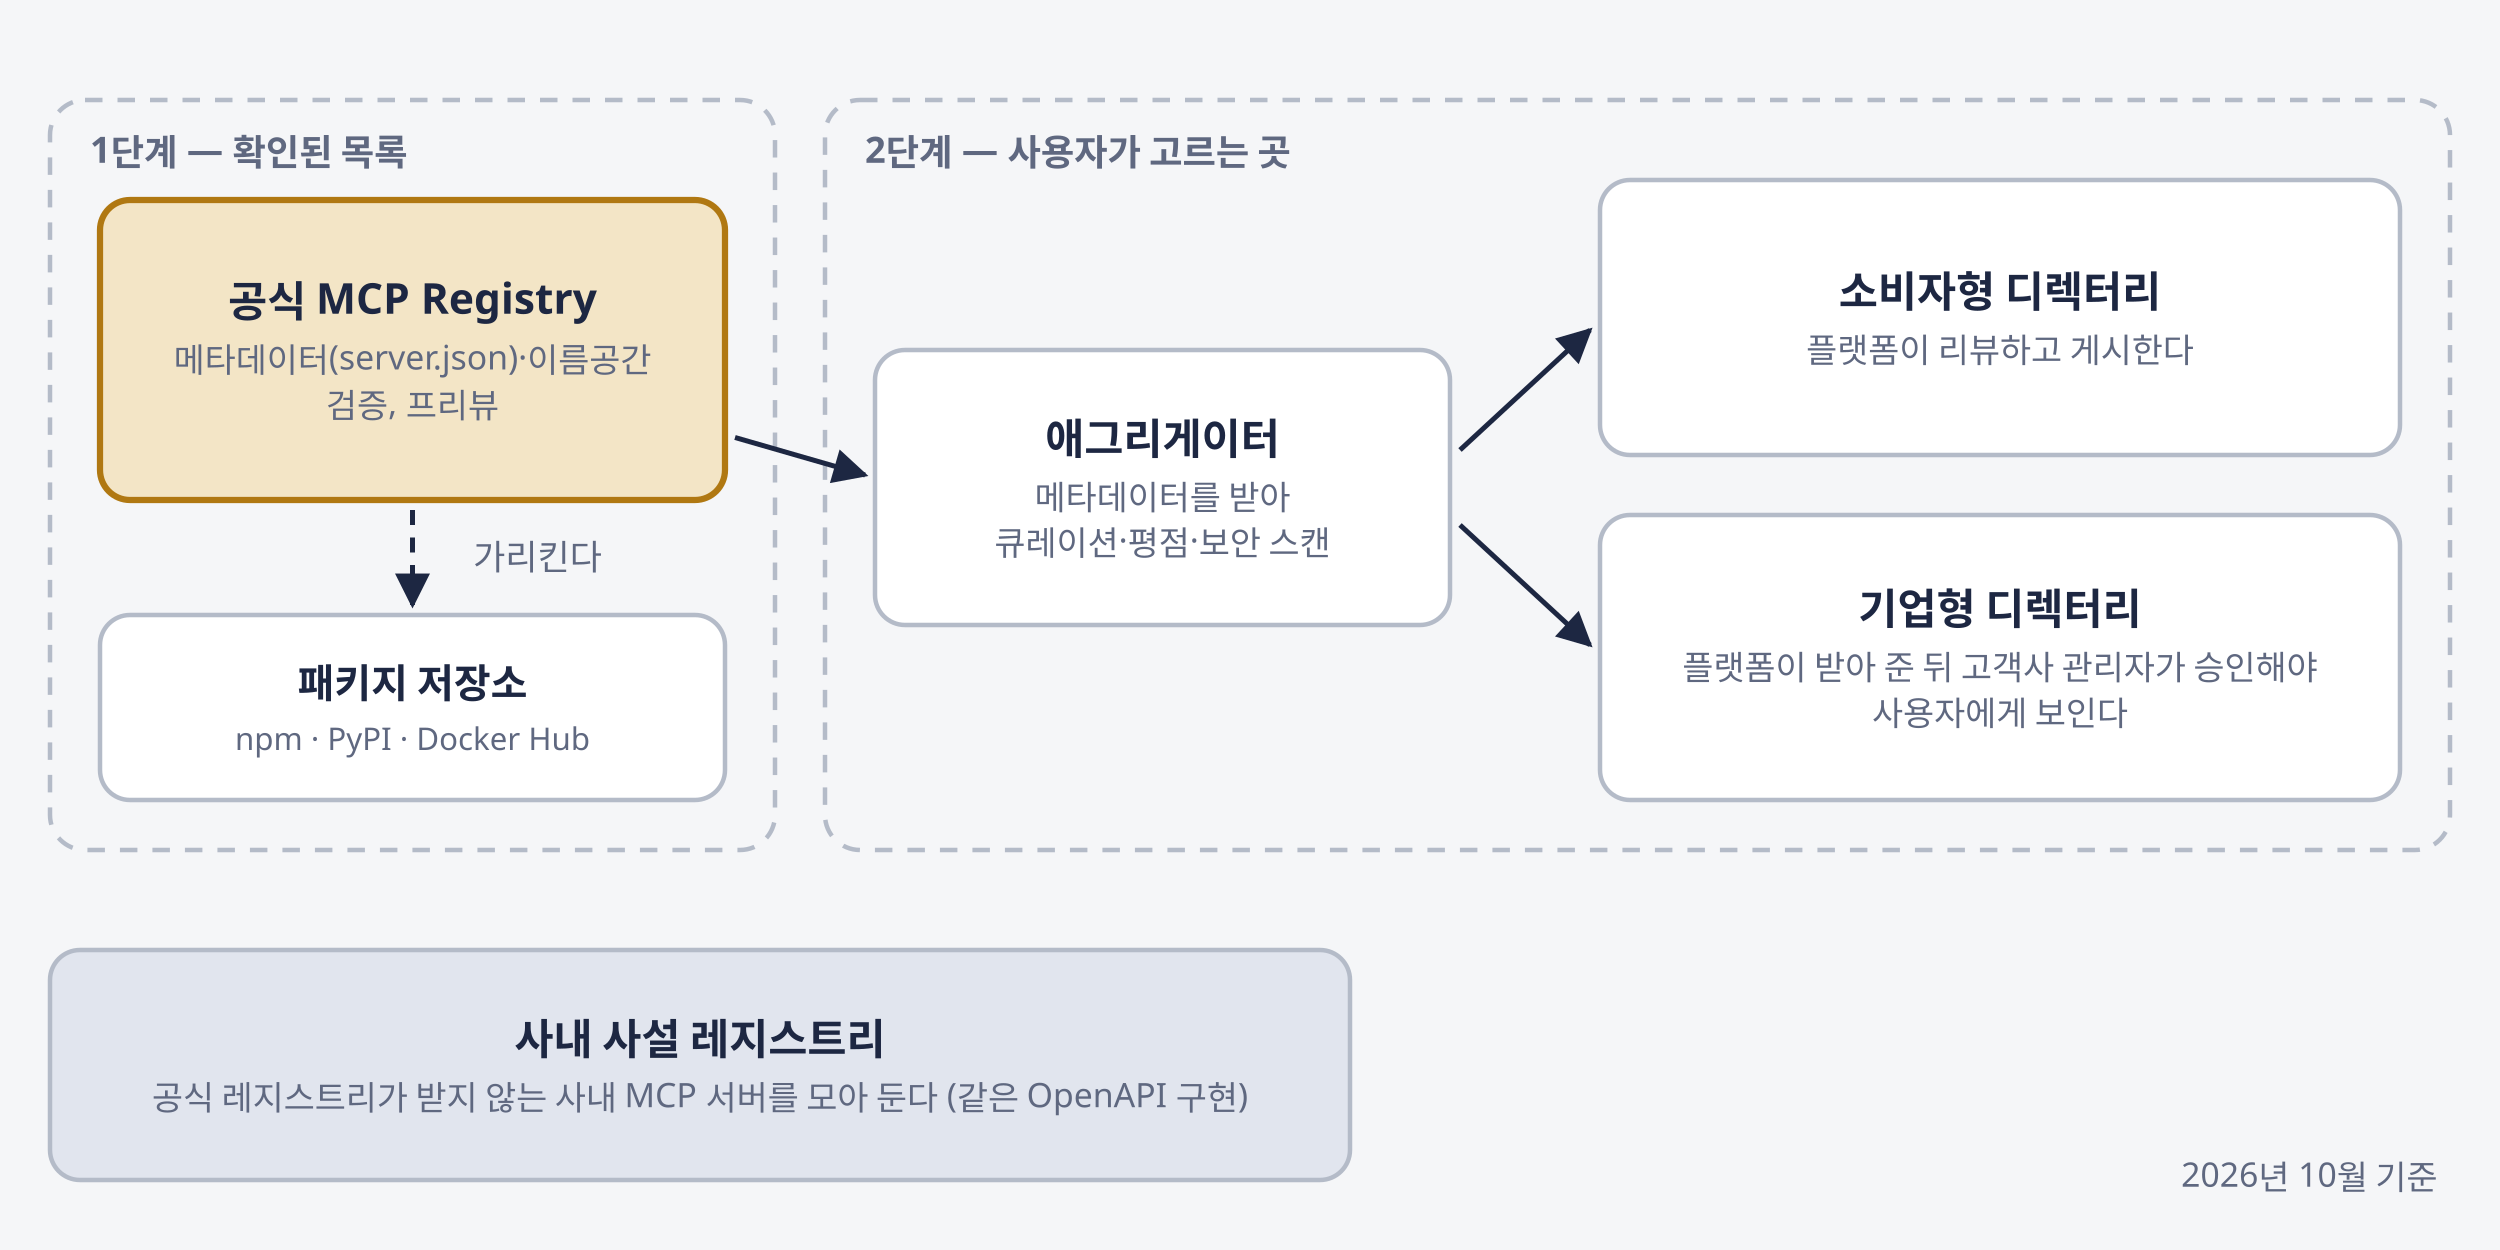
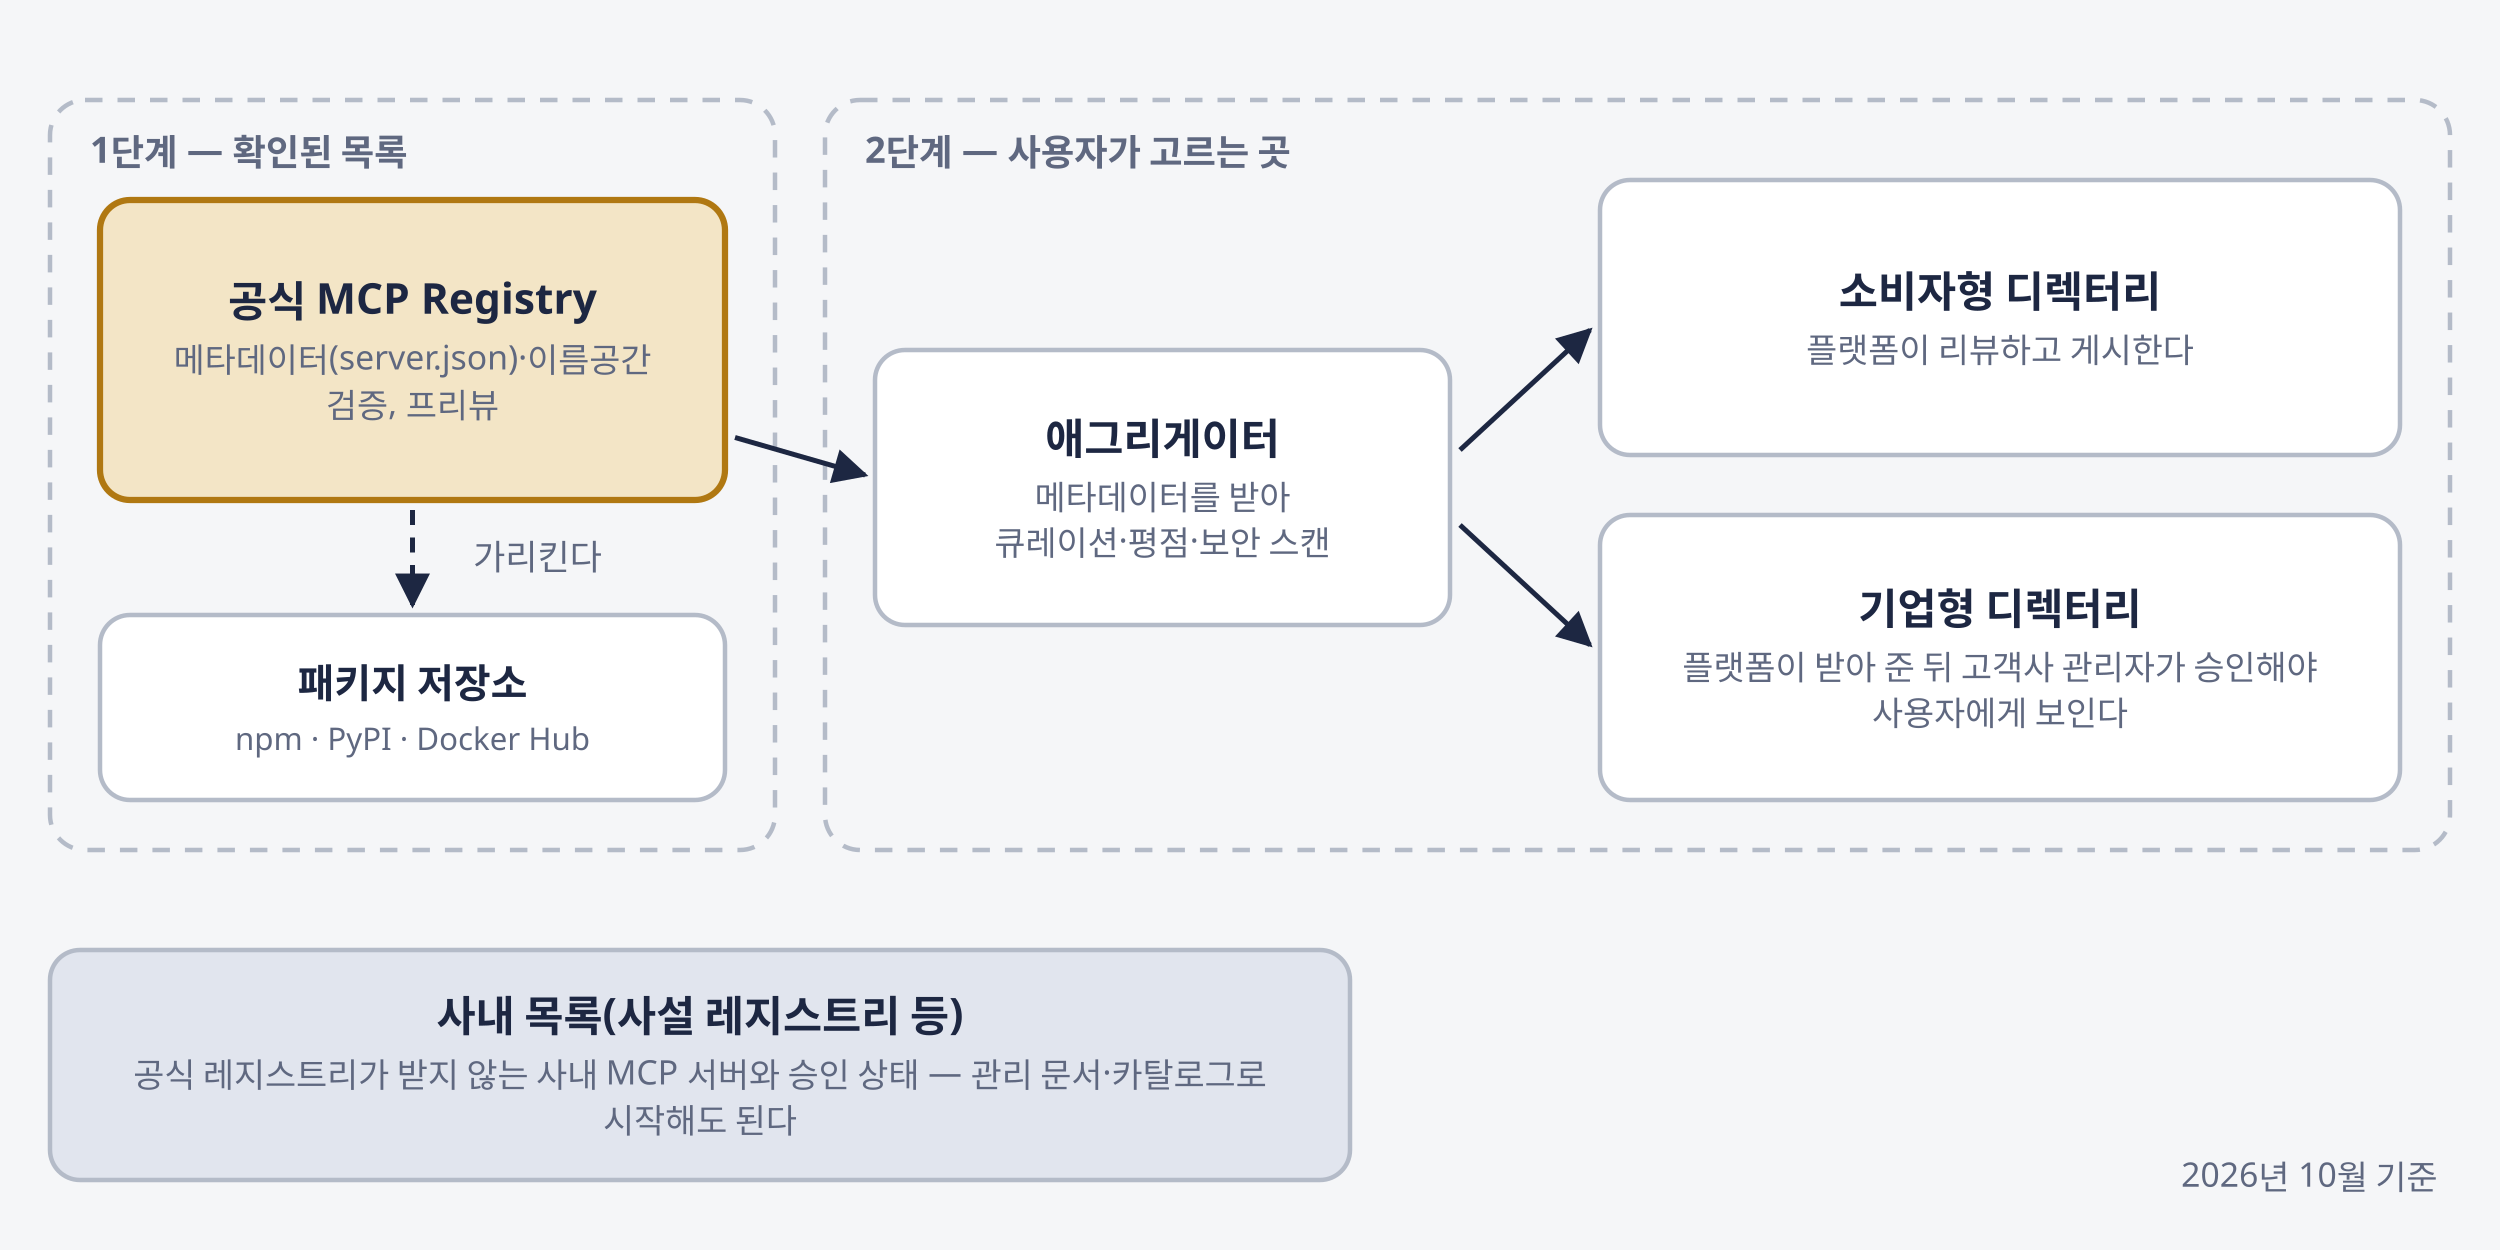
- <svg xmlns="http://www.w3.org/2000/svg" viewBox="0 0 1000 500" role="img" aria-label="MCP 서버 유통의 두 단계와 사내 사설 레지스트리" font-family="Pretendard,'Apple SD Gothic Neo','Noto Sans KR',sans-serif">
+ <svg xmlns="http://www.w3.org/2000/svg" viewBox="0 0 1000 500" role="img" aria-label="MCP 서버 유통의 두 단계와 사내 목록(사설 레지스트리 등)" font-family="Pretendard,'Apple SD Gothic Neo','Noto Sans KR',sans-serif">
  <defs>
    <marker id="mi" viewBox="0 0 10 10" refX="9" refY="5" markerWidth="7" markerHeight="7" orient="auto-start-reverse">
      <path d="M0,0L10,5L0,10z" fill="#1D2742" />
    </marker>
    <marker id="mc" viewBox="0 0 10 10" refX="9" refY="5" markerWidth="8" markerHeight="8" orient="auto-start-reverse">
      <path d="M0,0L10,5L0,10z" fill="#B07812" />
    </marker>
  </defs>
  <rect width="1000" height="500" fill="#F5F6F8" />
  <rect x="20" y="40" width="290" height="300" rx="14" fill="none" stroke="#B4BBC8" stroke-width="1.8" stroke-dasharray="7 6" />
  <text fill="#5F6880" font-size="14.5" font-weight="700" text-anchor="start" dominant-baseline="middle">
    <tspan x="36.0" y="60.0">1단계 — 확인된 목록</tspan>
  </text>
  <rect x="330" y="40" width="650" height="300" rx="14" fill="none" stroke="#B4BBC8" stroke-width="1.8" stroke-dasharray="7 6" />
  <text fill="#5F6880" font-size="14.5" font-weight="700" text-anchor="start" dominant-baseline="middle">
    <tspan x="346.0" y="60.0">2단계 — 사용자가 고르는 곳</tspan>
  </text>
  <rect x="40" y="80" width="250" height="120" rx="12" fill="#F3E5C6" stroke="#B07812" stroke-width="2.5" />
  <text x="165.0" y="126.7" fill="#1D2742" font-size="17" font-weight="700" text-anchor="middle">공식 MCP Registry</text>
  <text x="165.0" y="148.9" fill="#5F6880" font-size="13.5" font-weight="400" text-anchor="middle">메타데이터(server.json)·이름공간</text>
  <text x="165.0" y="167.1" fill="#5F6880" font-size="13.5" font-weight="400" text-anchor="middle">검증, 프리뷰</text>
  <rect x="40" y="246" width="250" height="74" rx="12" fill="#FFFFFF" stroke="#B4BBC8" stroke-width="1.8" />
  <text x="165.0" y="279.1" fill="#1D2742" font-size="16" font-weight="700" text-anchor="middle">패키지 저장소</text>
  <text x="165.0" y="300.0" fill="#5F6880" font-size="12.5" font-weight="400" text-anchor="middle">npm · PyPI · Docker Hub</text>
  <path d="M165,204 L165,242" fill="none" stroke="#1D2742" stroke-width="2" stroke-dasharray="6 5" marker-end="url(#mi)" />
  <text fill="#5F6880" font-size="14" font-weight="400" text-anchor="middle" dominant-baseline="middle">
    <tspan x="215.0" y="223.0">가리킨다</tspan>
  </text>
  <rect x="350" y="140" width="230" height="110" rx="12" fill="#FFFFFF" stroke="#B4BBC8" stroke-width="1.8" />
  <text x="465.0" y="181.7" fill="#1D2742" font-size="17" font-weight="700" text-anchor="middle">애그리게이터</text>
  <text x="465.0" y="203.9" fill="#5F6880" font-size="13.5" font-weight="400" text-anchor="middle">메타데이터를 받아</text>
  <text x="465.0" y="222.1" fill="#5F6880" font-size="13.5" font-weight="400" text-anchor="middle">큐레이션·평점·보안 스캔</text>
  <path d="M294,175 L346,190" fill="none" stroke="#1D2742" stroke-width="2" marker-end="url(#mi)" />
  <rect x="640" y="72" width="320" height="110" rx="12" fill="#FFFFFF" stroke="#B4BBC8" stroke-width="1.8" />
  <text x="800.0" y="122.8" fill="#1D2742" font-size="17" font-weight="700" text-anchor="middle">소비자형 디렉터리</text>
  <text x="800.0" y="145.0" fill="#5F6880" font-size="13.5" font-weight="400" text-anchor="middle">플랫폼이 리뷰하고 게시한다</text>
  <rect x="640" y="206" width="320" height="114" rx="12" fill="#FFFFFF" stroke="#B4BBC8" stroke-width="1.8" />
  <text x="800.0" y="249.7" fill="#1D2742" font-size="17" font-weight="700" text-anchor="middle">기업형 디렉터리</text>
  <text x="800.0" y="271.9" fill="#5F6880" font-size="13.5" font-weight="400" text-anchor="middle">플랫폼이 받아 준 뒤 고객사 관리자가 승인해야</text>
  <text x="800.0" y="290.2" fill="#5F6880" font-size="13.5" font-weight="400" text-anchor="middle">사용자에게 보인다</text>
  <path d="M584,180 L636,132" fill="none" stroke="#1D2742" stroke-width="2" marker-end="url(#mi)" />
  <path d="M584,210 L636,258" fill="none" stroke="#1D2742" stroke-width="2" marker-end="url(#mi)" />
  <rect x="20" y="380" width="520" height="92" rx="12" fill="#E1E5EE" stroke="#B4BBC8" stroke-width="1.8" />
-   <text x="280.0" y="421.8" fill="#1D2742" font-size="17" font-weight="700" text-anchor="middle">사내 사설 레지스트리</text>
-   <text x="280.0" y="444.0" fill="#5F6880" font-size="13.5" font-weight="400" text-anchor="middle">공식 레지스트리가 받지 않는 사내 MCP 서버를 모아 둔다 (같은 OpenAPI 구현)</text>
+   <text x="280.0" y="412.6" fill="#1D2742" font-size="17" font-weight="700" text-anchor="middle">사내 목록(사설 레지스트리 등)</text>
+   <text x="280.0" y="434.9" fill="#5F6880" font-size="13.5" font-weight="400" text-anchor="middle">공식 레지스트리가 받지 않는 사내 MCP 서버와 승인 상태 — 관리 문서·카탈로그로</text>
+   <text x="280.0" y="453.2" fill="#5F6880" font-size="13.5" font-weight="400" text-anchor="middle">시작해도 된다</text>
  <text fill="#5F6880" font-size="13.5" font-weight="400" text-anchor="end" dominant-baseline="middle">
    <tspan x="975.0" y="470.0">2026년 10월 기준</tspan>
  </text>
</svg>
